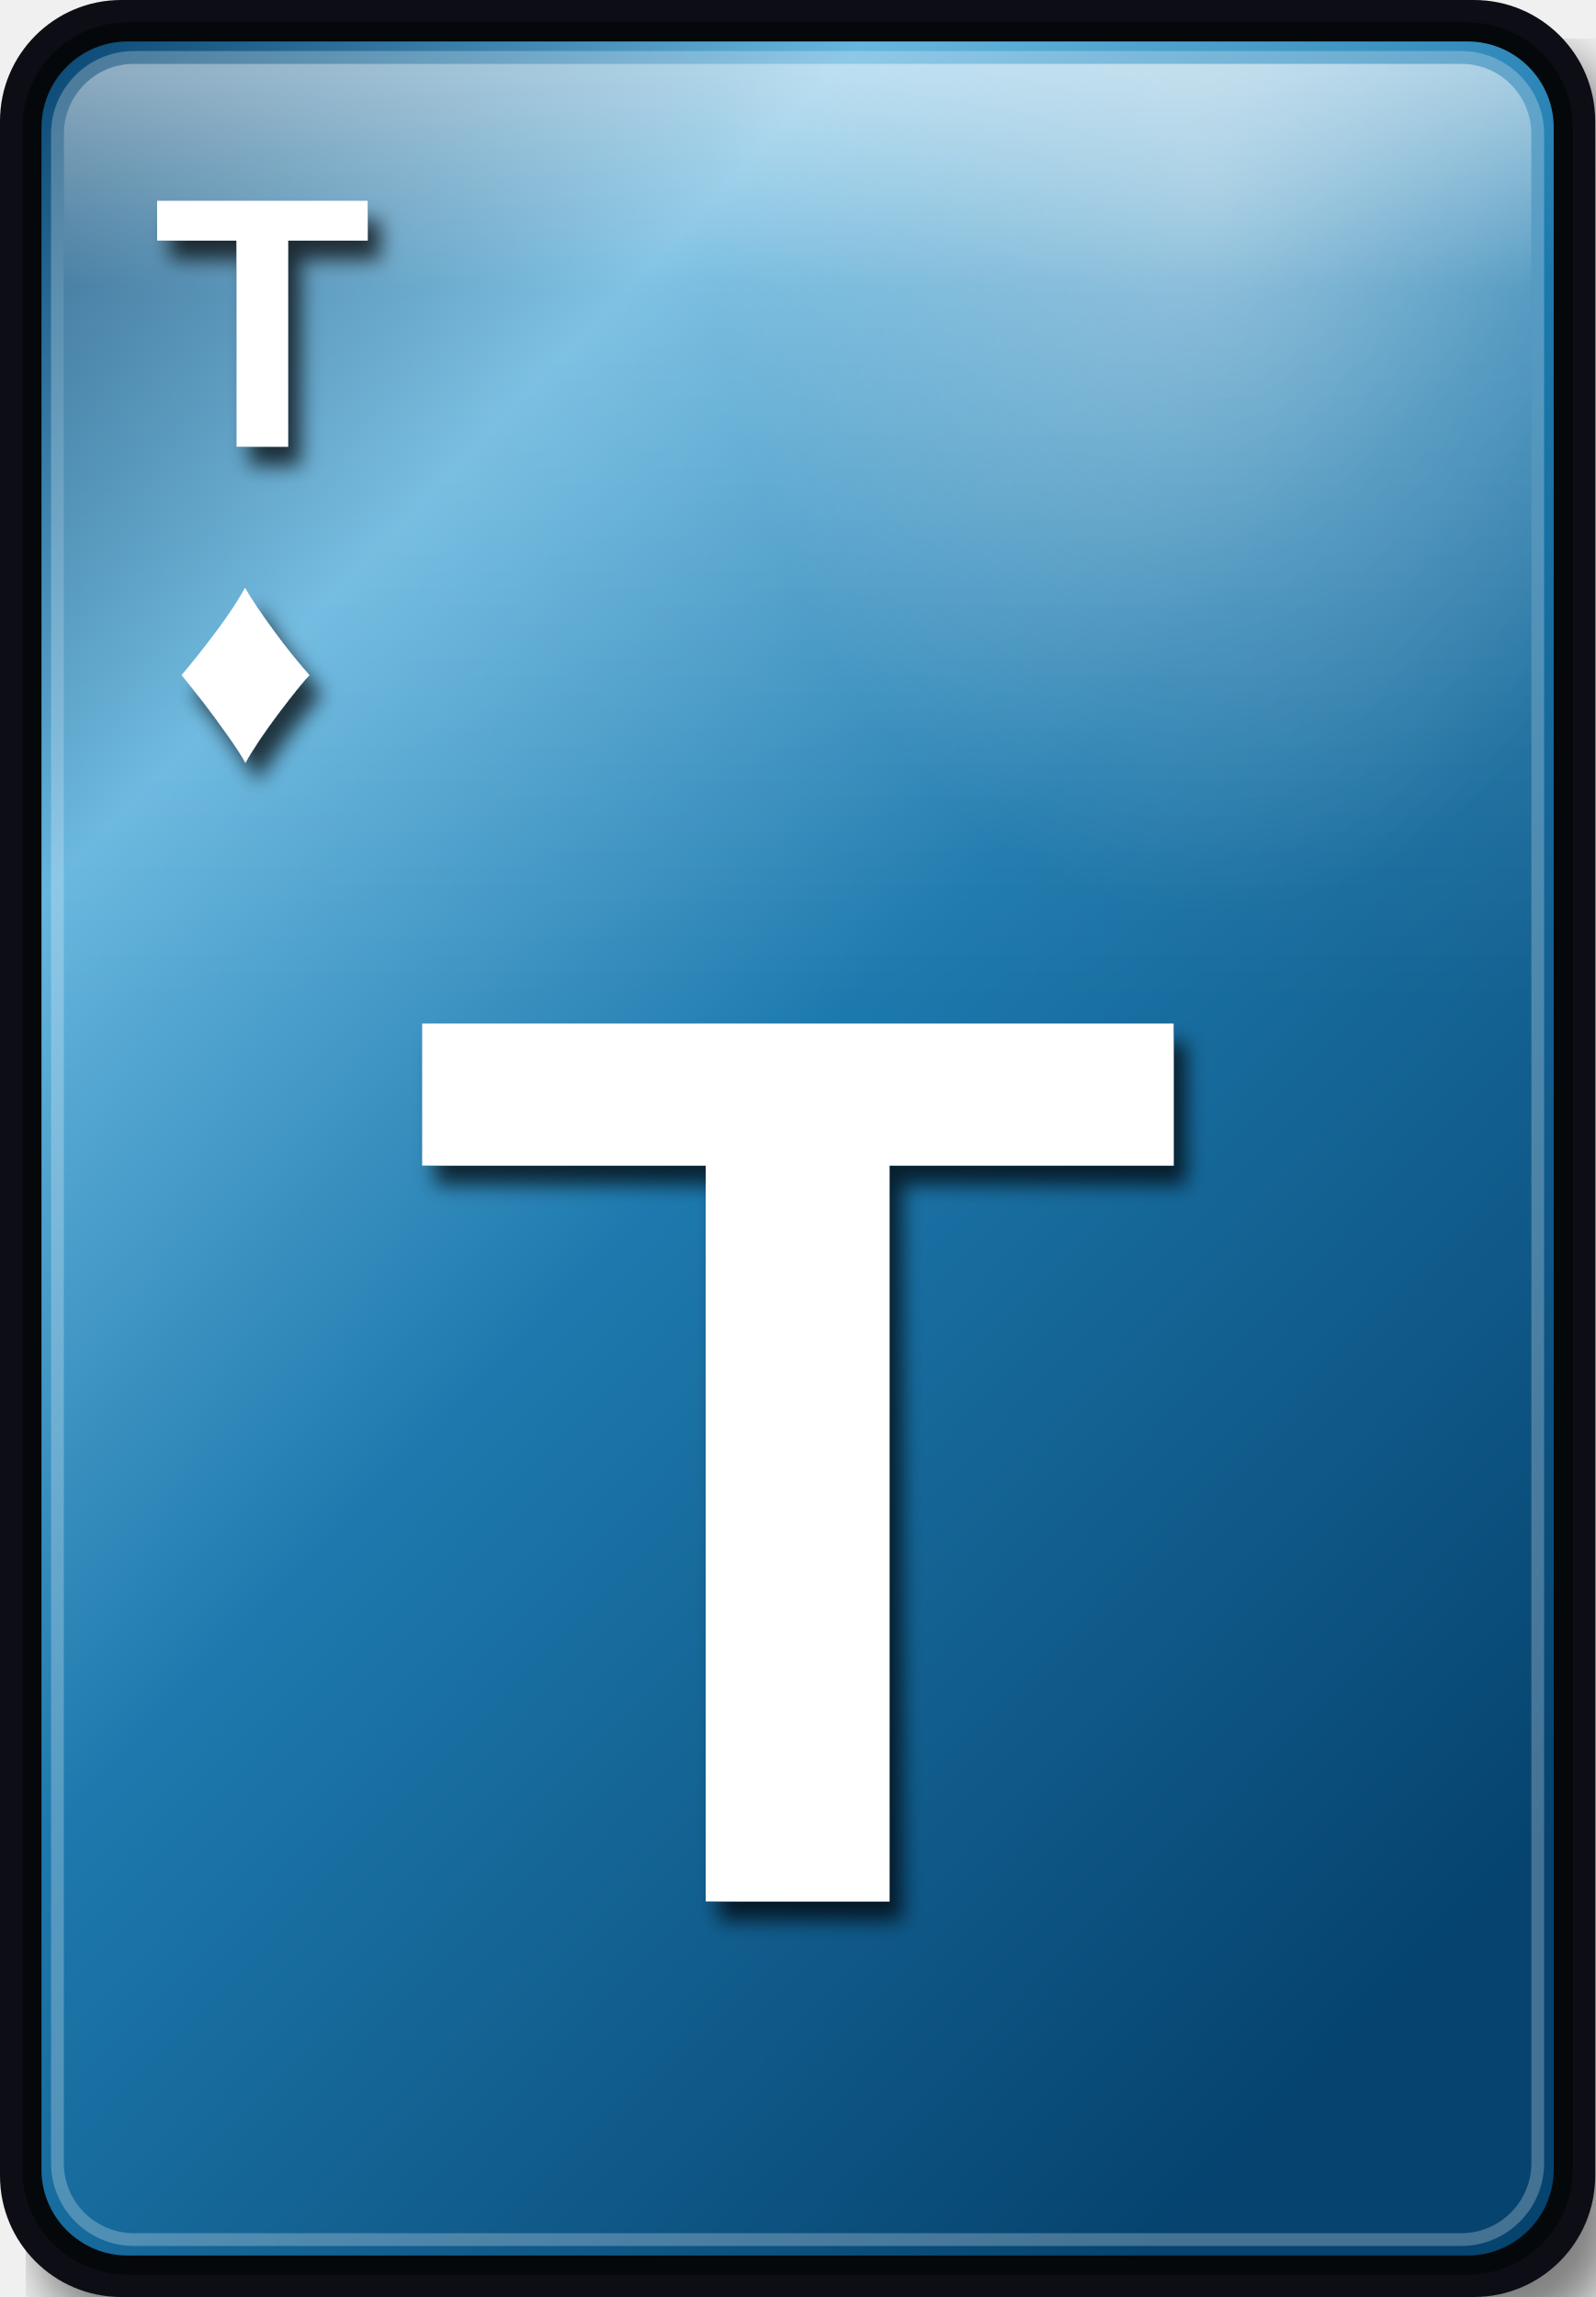
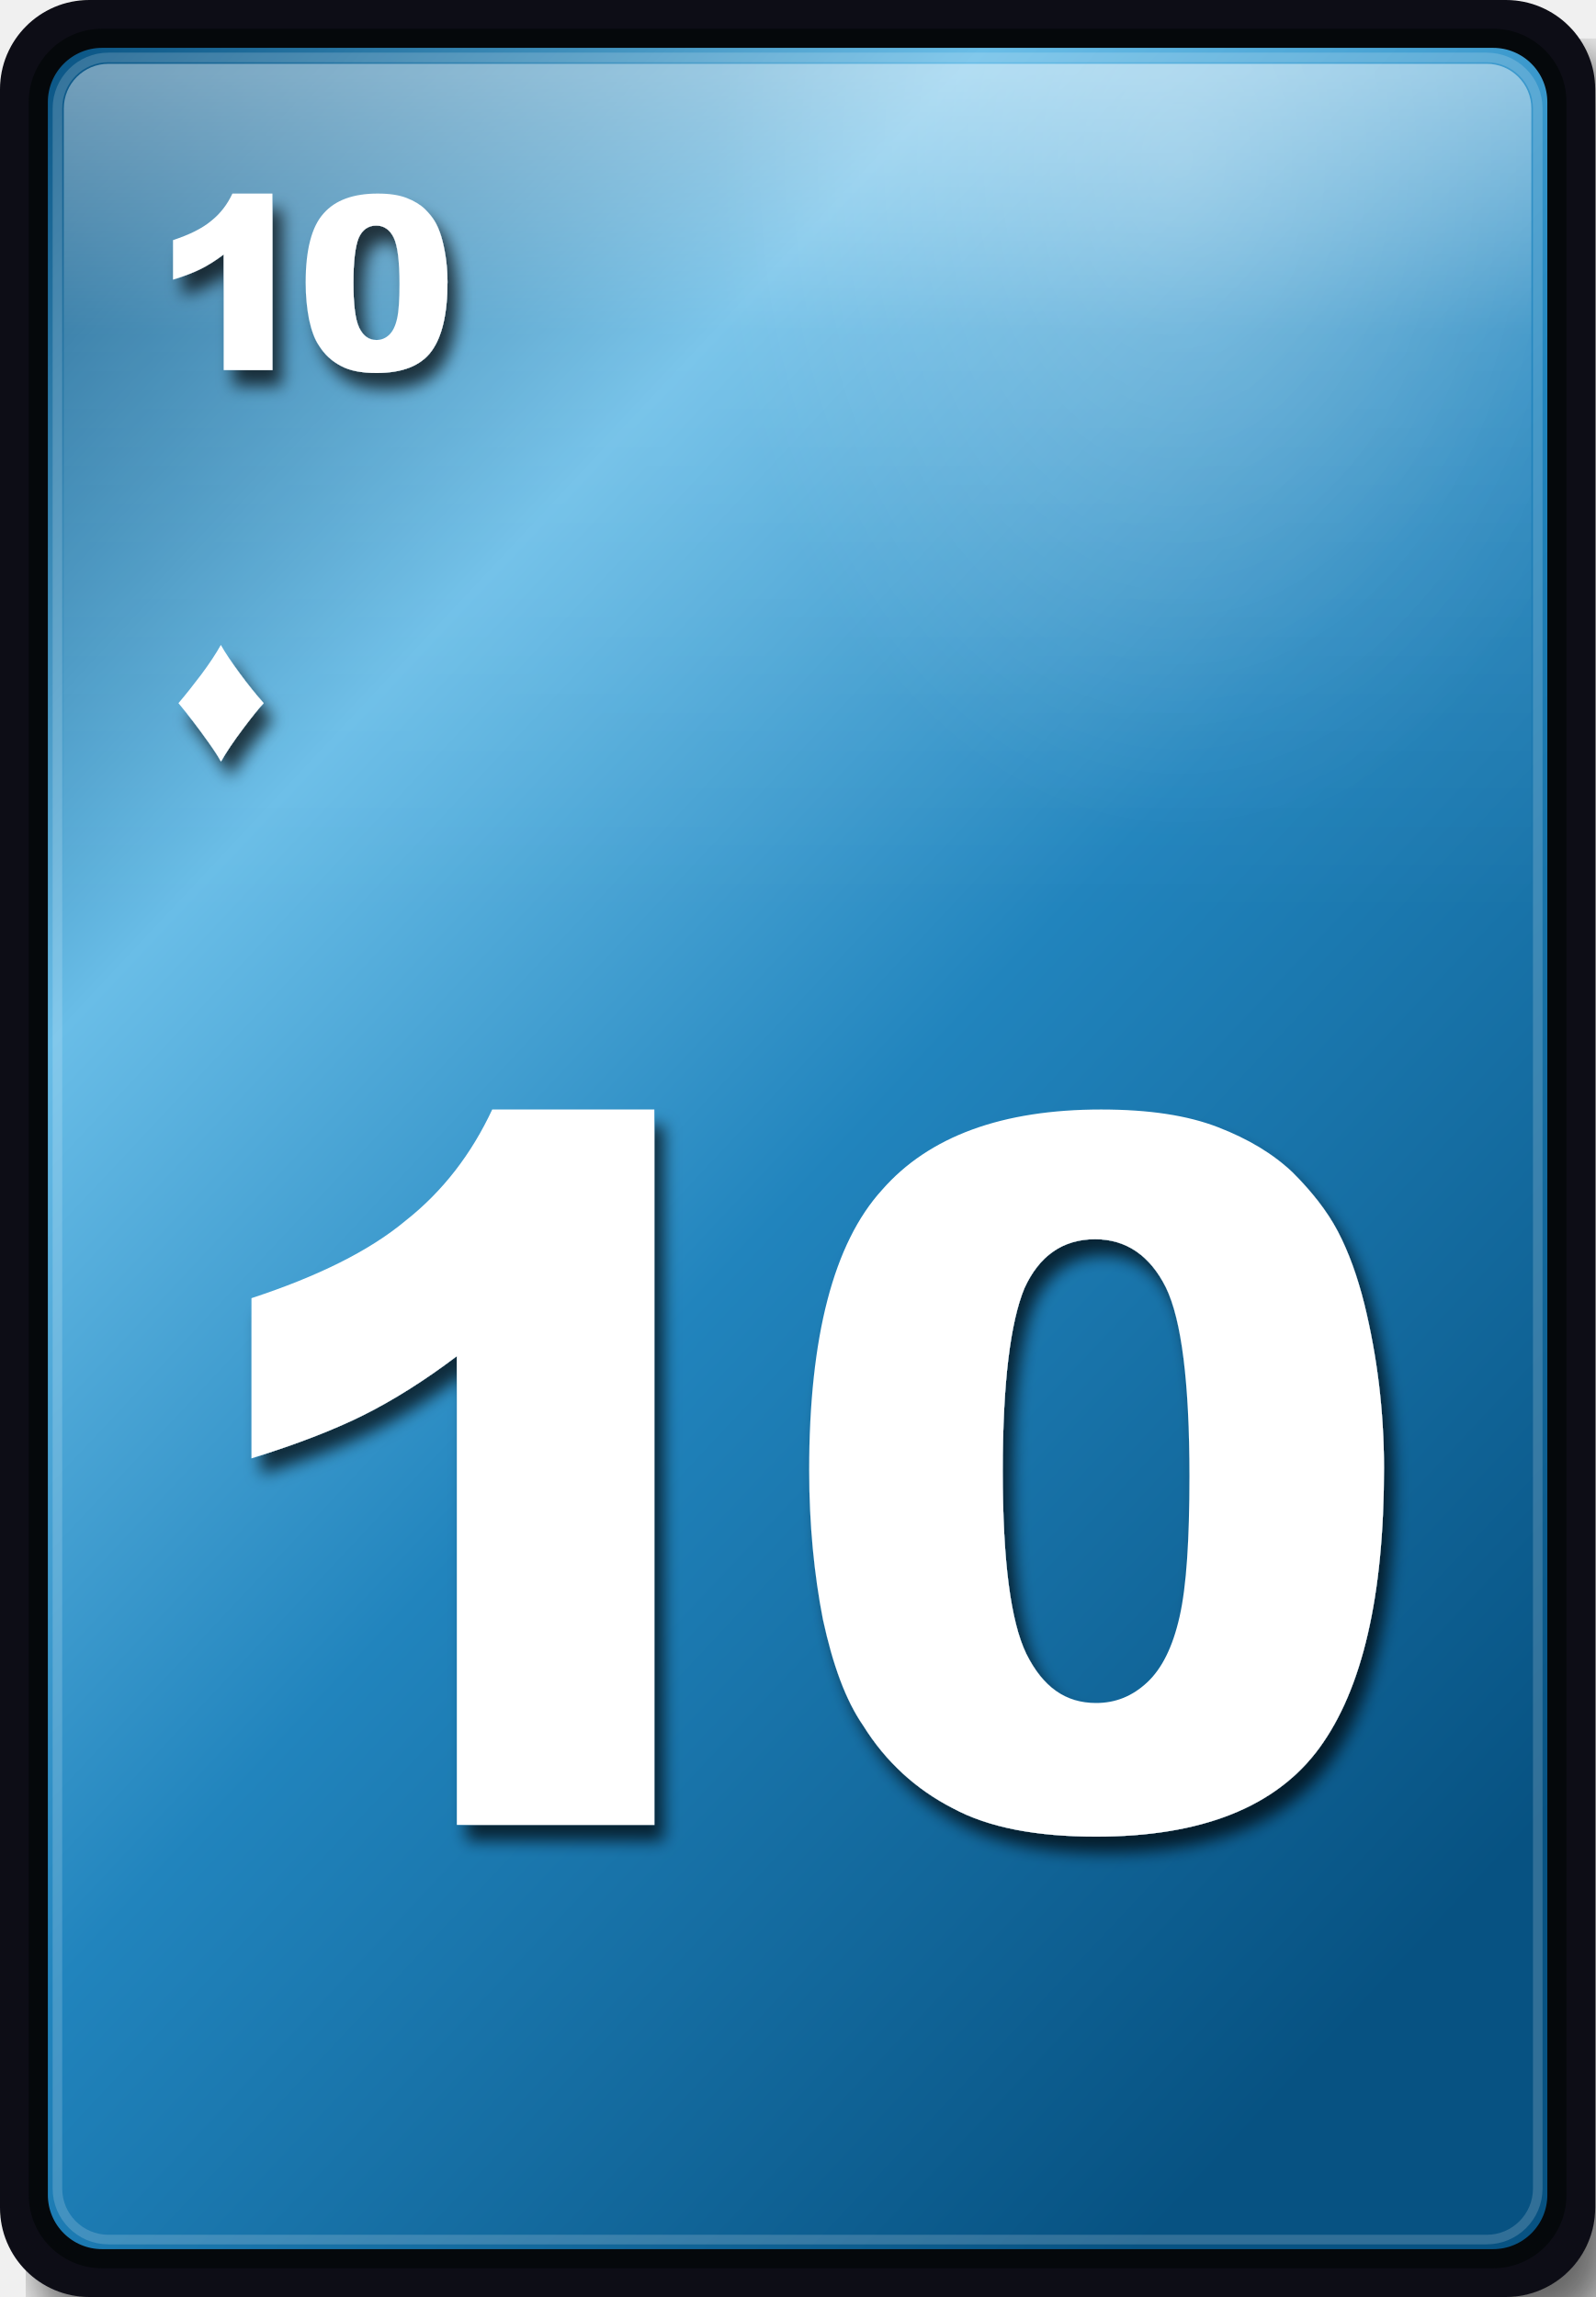
<svg xmlns="http://www.w3.org/2000/svg" viewBox="0 0 250 360">
-   <g transform="translate(0 0) scale(1)">
+   <g transform="translate(0 0) scale(1)" shape-rendering="geometricPrecision" text-rendering="geometricPrecision">
    <defs>
-       <linearGradient id="gradient-Td" x1="0" y1="0" x2="0.72" y2="1">
-         <stop stop-color="#06436f" />
-         <stop offset=".26" stop-color="#67b6de" />
-         <stop offset=".54" stop-color="#1d79ad" />
-         <stop offset="1" stop-color="#06436f" />
+       <linearGradient id="gradient-Td" x1="0" y1="0" x2=".72" y2="1">
+         <stop stop-color="#075282" />
+         <stop offset=".3" stop-color="#69bde7" />
+         <stop offset=".58" stop-color="#2184bd" />
+         <stop offset="1" stop-color="#075282" />
      </linearGradient>
      <linearGradient id="shine-Td" x1="0" y1="0" x2="0" y2="1">
-         <stop stop-color="#fff" stop-opacity=".52" />
-         <stop offset=".1" stop-color="#fff" stop-opacity=".16" />
-         <stop offset=".43" stop-color="#fff" stop-opacity="0" />
+         <stop stop-color="#fff" stop-opacity=".42" />
+         <stop offset=".12" stop-color="#fff" stop-opacity=".12" />
+         <stop offset=".39" stop-color="#fff" stop-opacity="0" />
      </linearGradient>
-       <radialGradient id="glow-Td" cx="78%" cy="5%" r="68%">
-         <stop stop-color="#fff" stop-opacity=".35" />
-         <stop offset=".5" stop-color="#fff" stop-opacity="0" />
+       <radialGradient id="glow-Td" cx="76%" cy="4%" r="66%">
+         <stop stop-color="#fff" stop-opacity=".22" />
+         <stop offset=".48" stop-color="#fff" stop-opacity="0" />
      </radialGradient>
-       <filter id="shadow-Td" x="-20%" y="-20%" width="140%" height="140%">
-         <feDropShadow dx="4" dy="6" stdDeviation="4" flood-color="#000" flood-opacity=".48" />
+       <filter id="shadow-Td" x="-20%" y="-20%" width="145%" height="150%">
+         <feDropShadow dx="4" dy="6" stdDeviation="4" flood-color="#000" flood-opacity=".58" />
      </filter>
-       <filter id="text-shadow-Td" x="-20%" y="-20%" width="140%" height="150%">
-         <feDropShadow dx="2" dy="3" stdDeviation="1.5" flood-color="#000" flood-opacity=".72" />
+       <filter id="text-shadow-Td" x="-25%" y="-25%" width="150%" height="155%">
+         <feDropShadow dx="1.5" dy="2.5" stdDeviation="1.2" flood-color="#000" flood-opacity=".7" />
      </filter>
    </defs>
-     <rect x="0" y="0" width="250" height="360" rx="19" fill="#0a0e14" filter="url(#shadow-Td)" />
-     <rect x="5" y="5" width="240" height="350" rx="15" fill="url(#gradient-Td)" stroke="#05080b" stroke-width="3" />
-     <rect x="9" y="9" width="232" height="342" rx="12" fill="none" stroke="#fff" stroke-opacity=".25" stroke-width="2" />
-     <rect x="10" y="10" width="230" height="340" rx="11" fill="url(#glow-Td)" />
-     <rect x="10" y="10" width="230" height="340" rx="11" fill="url(#shine-Td)" />
+     <rect x="0" y="0" width="250" height="360" rx="14" fill="#0a0e14" filter="url(#shadow-Td)" />
+     <rect x="6" y="6" width="238" height="348" rx="10" fill="url(#gradient-Td)" stroke="#05080b" stroke-width="3" />
+     <rect x="9" y="9" width="232" height="342" rx="8" fill="none" stroke="#fff" stroke-opacity=".17" stroke-width="1.5" />
+     <rect x="10" y="10" width="230" height="340" rx="7" fill="url(#glow-Td)" />
+     <rect x="10" y="10" width="230" height="340" rx="7" fill="url(#shine-Td)" />
    <g fill="#fff" filter="url(#text-shadow-Td)">
-       <text x="24" y="70" font-family="Arial Black, Arial, sans-serif" font-size="56" font-weight="900" letter-spacing="-3">T</text>
-       <text x="27" y="119" font-family="Georgia, 'Times New Roman', serif" font-size="45">♦</text>
-       <text x="125" y="298" text-anchor="middle" font-family="Arial Black, Arial, sans-serif" font-size="200" font-weight="900" letter-spacing="-7">T</text>
+       <path d="M0.492,-0.728L0.492,0 0.291,0 0.291,-0.477C0.258,-0.452 0.226,-0.432 0.196,-0.417 0.166,-0.402 0.127,-0.387 0.082,-0.373L0.082,-0.536C0.149,-0.558 0.202,-0.584 0.239,-0.615 0.277,-0.645 0.306,-0.683 0.327,-0.728z" transform="matrix(38 0 0 38 24 58)" />
+       <path d="M0.041,-0.361C0.041,-0.497 0.066,-0.592 0.115,-0.646 0.163,-0.701 0.238,-0.728 0.338,-0.728 0.387,-0.728 0.426,-0.722 0.457,-0.71 0.488,-0.698 0.513,-0.683 0.533,-0.664 0.552,-0.645 0.568,-0.625 0.579,-0.604 0.59,-0.583 0.599,-0.558 0.606,-0.53 0.619,-0.477 0.626,-0.421 0.626,-0.363 0.626,-0.233 0.604,-0.138 0.56,-0.078 0.516,-0.018 0.44,0.012 0.333,0.012 0.273,0.012 0.224,0.003 0.187,-0.017 0.15,-0.036 0.119,-0.064 0.096,-0.101 0.078,-0.127 0.065,-0.163 0.055,-0.209 0.046,-0.255 0.041,-0.306 0.041,-0.361z M0.238,-0.36C0.238,-0.269 0.246,-0.207 0.262,-0.174 0.279,-0.14 0.302,-0.124 0.333,-0.124 0.353,-0.124 0.37,-0.131 0.385,-0.145 0.4,-0.159 0.411,-0.181 0.418,-0.212 0.425,-0.243 0.428,-0.29 0.428,-0.355 0.428,-0.45 0.42,-0.514 0.404,-0.547 0.388,-0.579 0.364,-0.596 0.332,-0.596 0.299,-0.596 0.275,-0.579 0.26,-0.546 0.246,-0.512 0.238,-0.451 0.238,-0.36z" transform="matrix(38 0 0 38 46.3457 58)" />
+       <text x="27" y="119" font-family="Georgia, 'Times New Roman', serif" font-size="30">♦</text>
+       <path d="M0.492,-0.728L0.492,0 0.291,0 0.291,-0.477C0.258,-0.452 0.226,-0.432 0.196,-0.417 0.166,-0.402 0.127,-0.387 0.082,-0.373L0.082,-0.536C0.149,-0.558 0.202,-0.584 0.239,-0.615 0.277,-0.645 0.306,-0.683 0.327,-0.728z" transform="matrix(154 0 0 154 26.7832 286)" />
+       <path d="M0.041,-0.361C0.041,-0.497 0.066,-0.592 0.115,-0.646 0.163,-0.701 0.238,-0.728 0.338,-0.728 0.387,-0.728 0.426,-0.722 0.457,-0.71 0.488,-0.698 0.513,-0.683 0.533,-0.664 0.552,-0.645 0.568,-0.625 0.579,-0.604 0.59,-0.583 0.599,-0.558 0.606,-0.53 0.619,-0.477 0.626,-0.421 0.626,-0.363 0.626,-0.233 0.604,-0.138 0.56,-0.078 0.516,-0.018 0.44,0.012 0.333,0.012 0.273,0.012 0.224,0.003 0.187,-0.017 0.15,-0.036 0.119,-0.064 0.096,-0.101 0.078,-0.127 0.065,-0.163 0.055,-0.209 0.046,-0.255 0.041,-0.306 0.041,-0.361z M0.238,-0.36C0.238,-0.269 0.246,-0.207 0.262,-0.174 0.279,-0.14 0.302,-0.124 0.333,-0.124 0.353,-0.124 0.37,-0.131 0.385,-0.145 0.4,-0.159 0.411,-0.181 0.418,-0.212 0.425,-0.243 0.428,-0.29 0.428,-0.355 0.428,-0.45 0.42,-0.514 0.404,-0.547 0.388,-0.579 0.364,-0.596 0.332,-0.596 0.299,-0.596 0.275,-0.579 0.26,-0.546 0.246,-0.512 0.238,-0.451 0.238,-0.36z" transform="matrix(154 0 0 154 120.5 286)" />
    </g>
  </g>
</svg>
